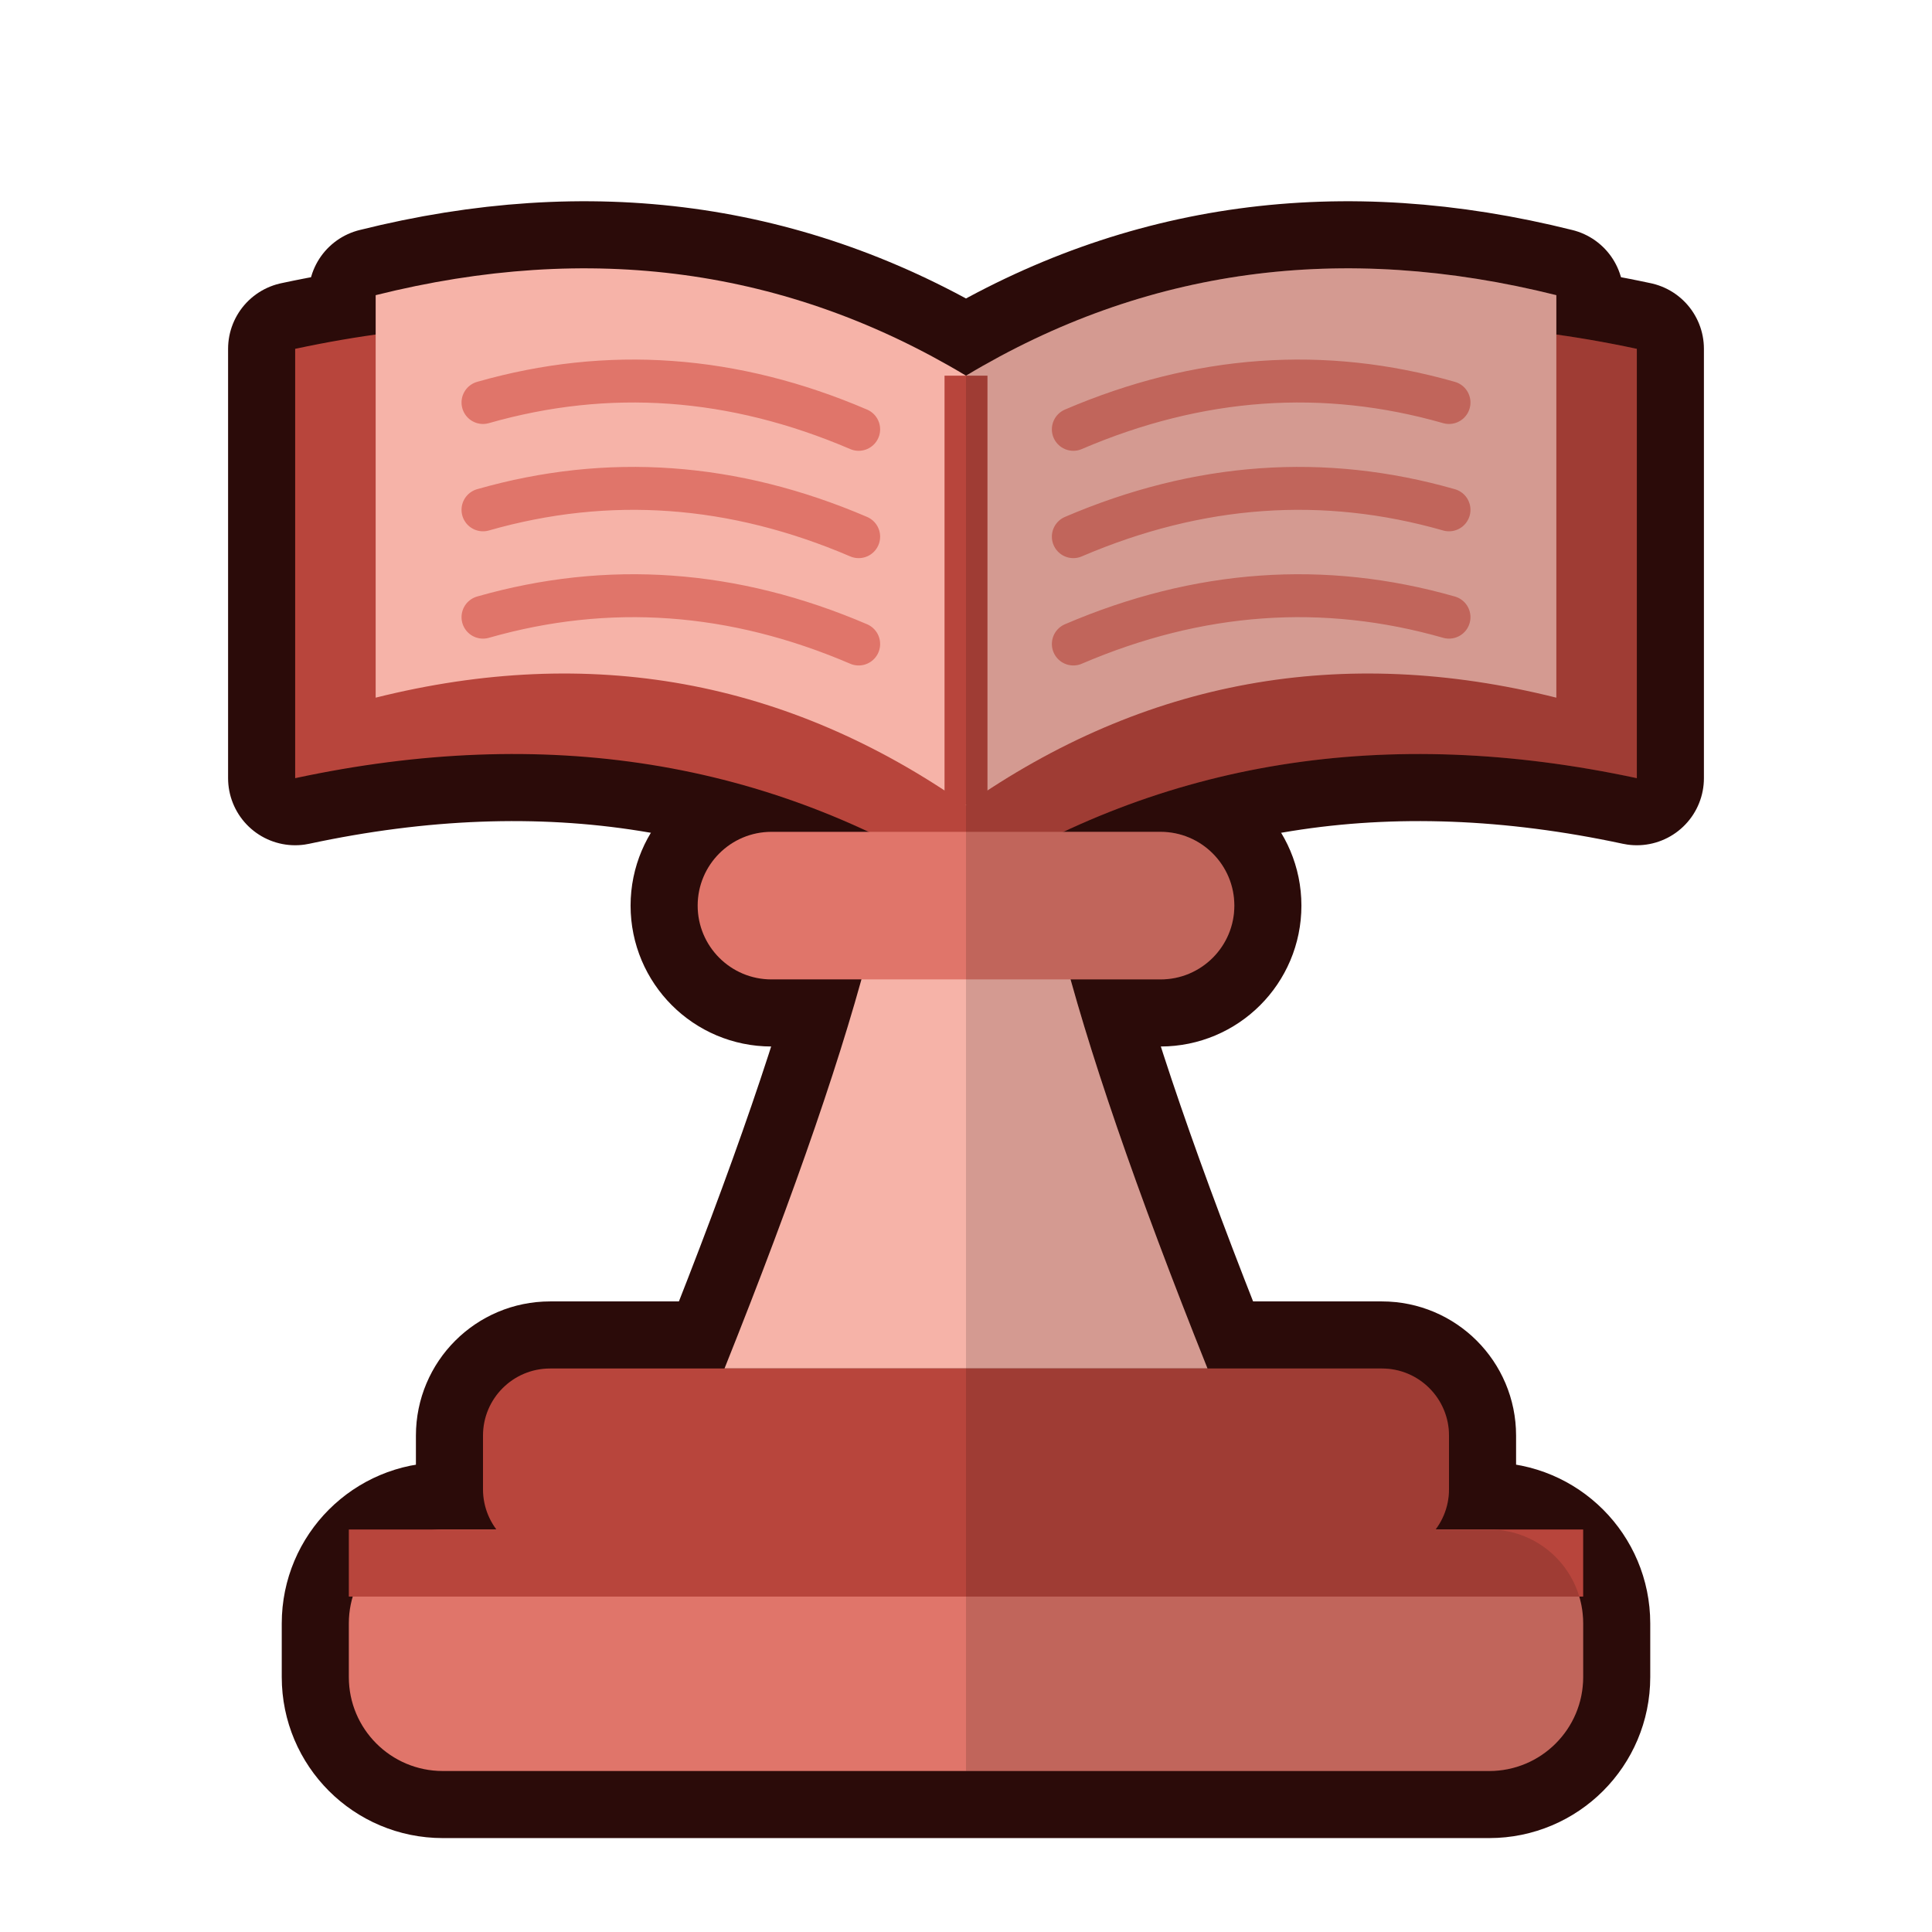
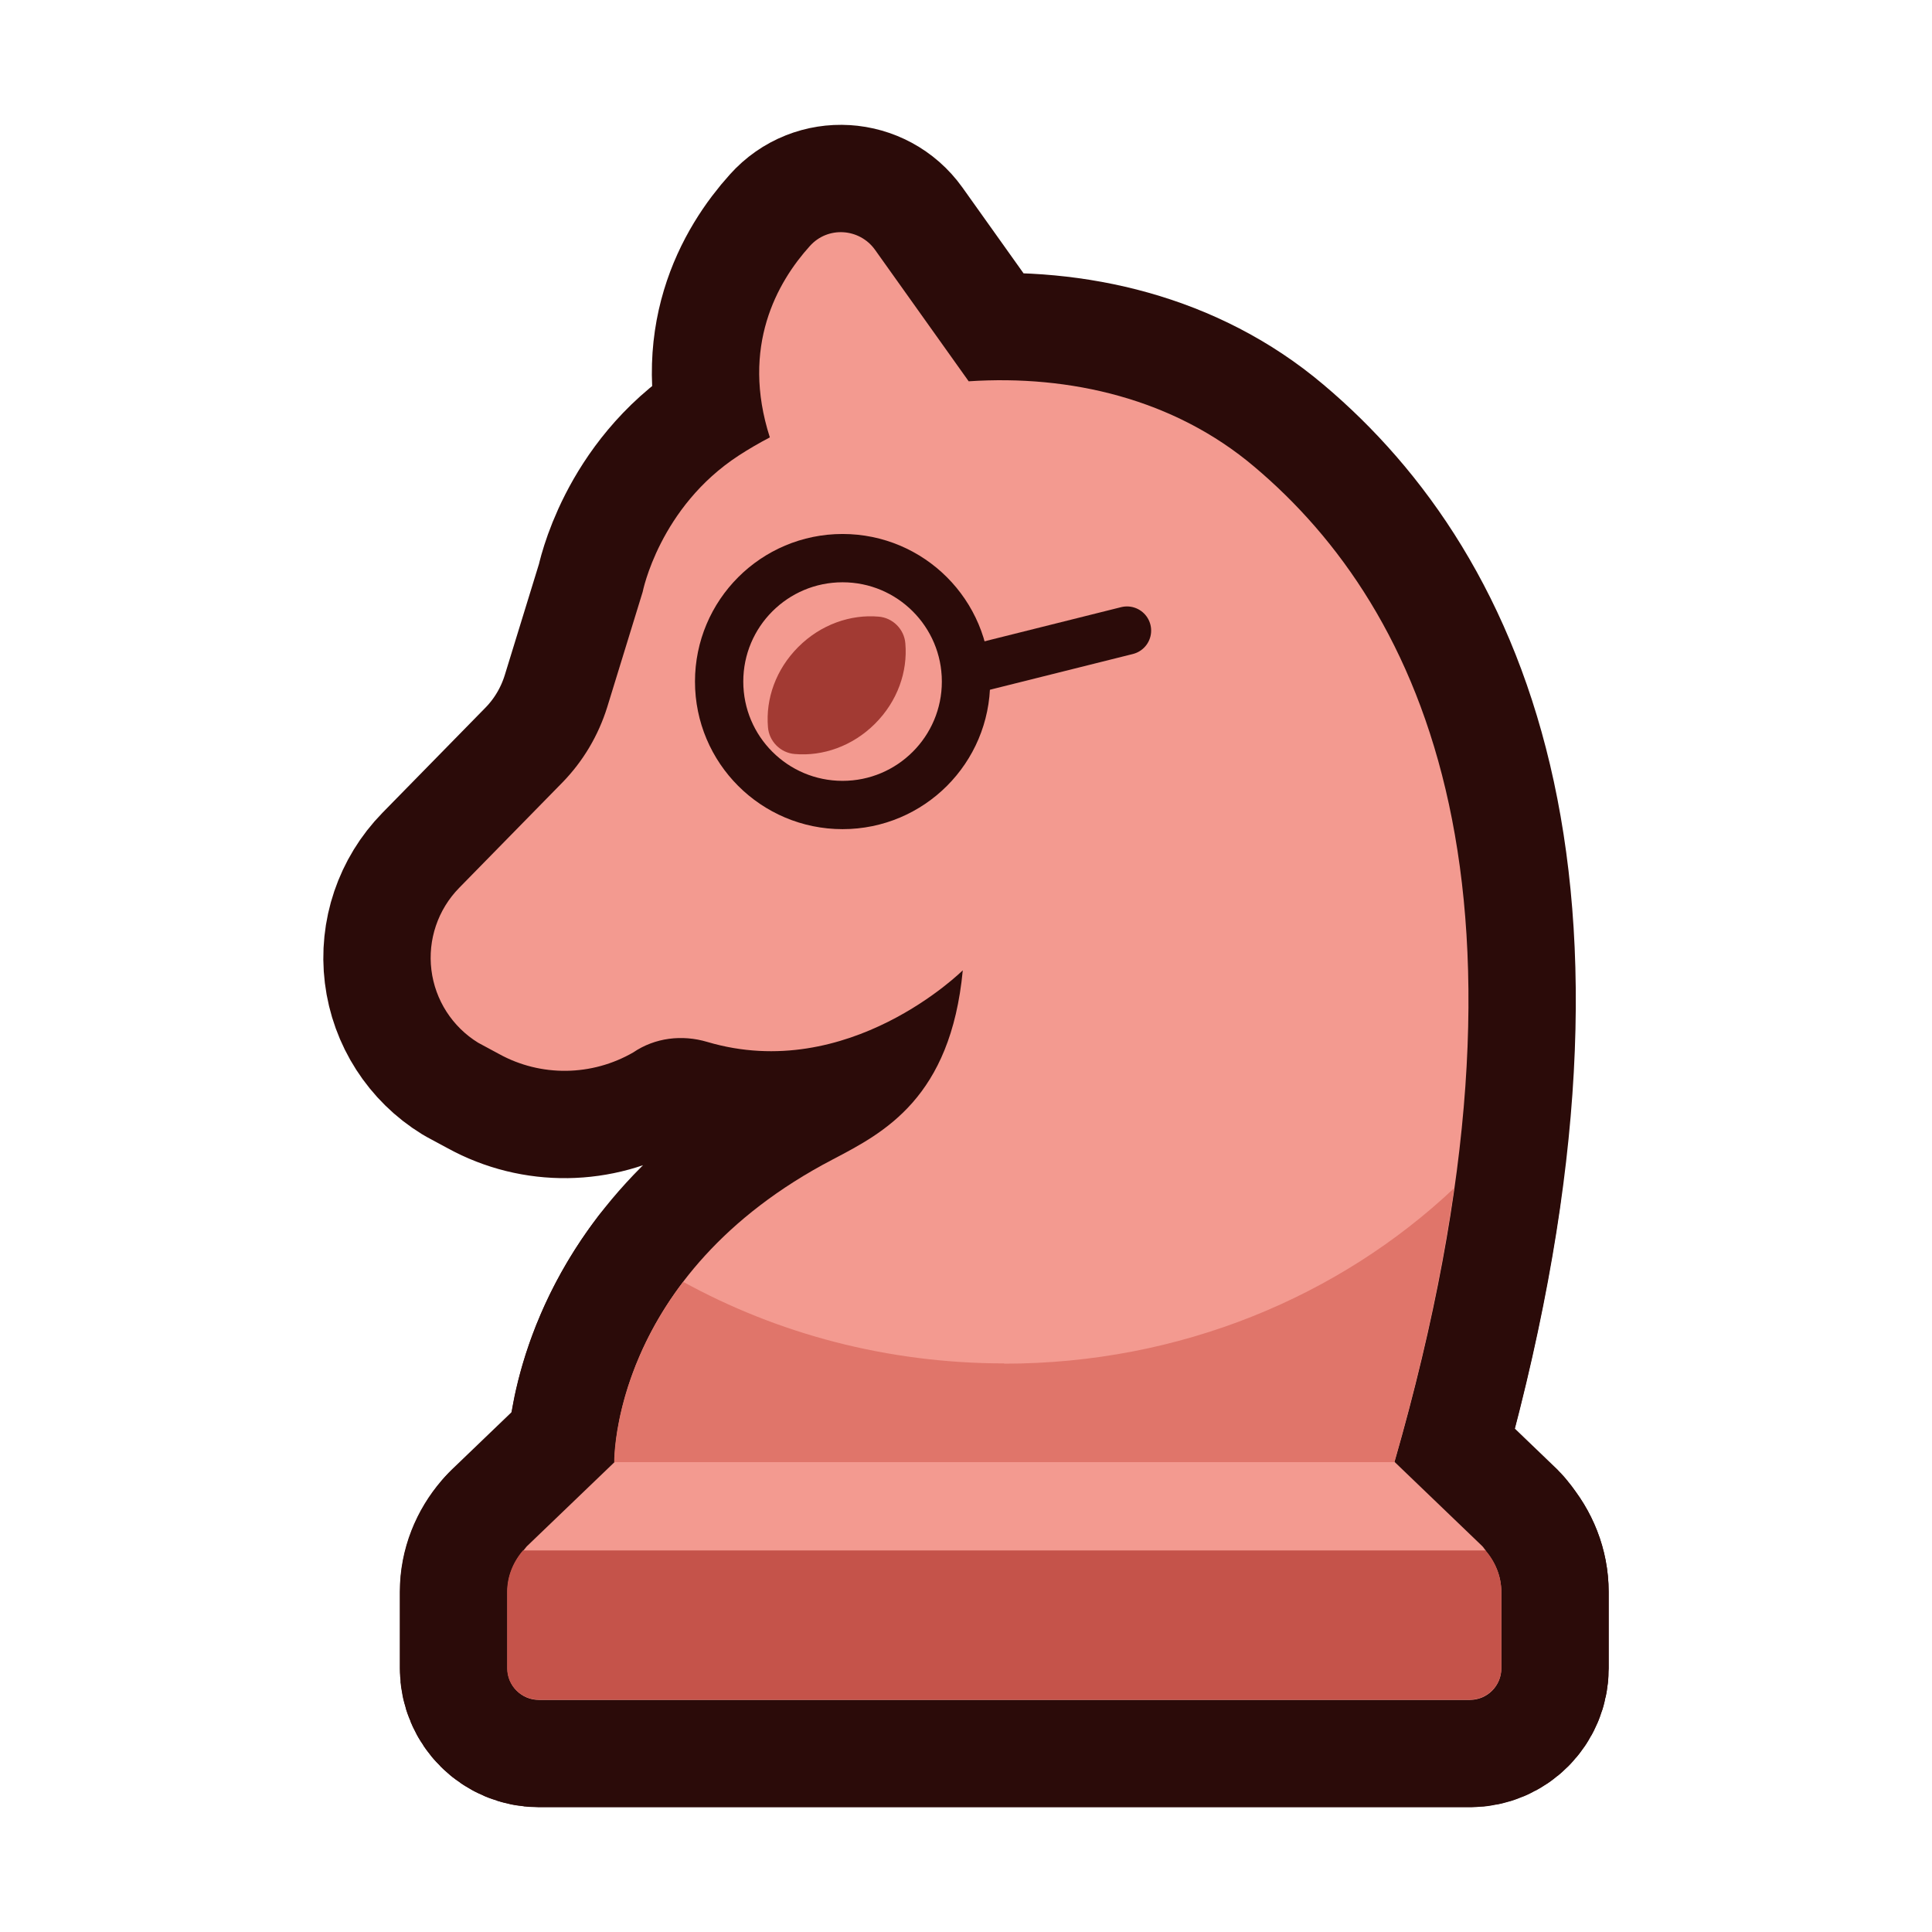
<svg xmlns="http://www.w3.org/2000/svg" style="color-scheme:light only" viewBox="0 0 72 72">
  <defs>
-     <g id="s">
-       <path d="M36 33 Q25 26 11 29 V13 Q25 10 36 17 Q47 10 61 13 V29 Q47 26 36 33 Z" fill="#b8453c" />
-       <path d="M36 30 Q26 23 14 26 V11 Q26 8 36 14 Q46 8 58 11 V26 Q46 23 36 30 Z" fill="#f6b3a8" />
-       <path d="M27 51 Q31 41 32.5 35 H39.5 Q41 41 45 51 Z" fill="#f6b3a8" />
-       <rect x="26" y="31" width="20" height="5.5" rx="2.75" fill="#e0756a" />
-       <rect x="13" y="57" width="46" height="9" rx="3.5" fill="#e0756a" />
-       <rect x="18" y="51" width="36" height="7" rx="2.5" fill="#b8453c" />
+     <g id="p">
+       <path d="M55.37 57.78c-.05-.05-.08-.11-.13-.16l-3.27-3.14c6.1-21.19 1.05-31.8-5.23-37.09-2.99-2.53-6.87-3.43-10.64-3.18l-3.49-4.9c-.58-.81-1.76-.89-2.43-.14-1.21 1.34-2.58 3.74-1.49 7.13-.4.21-.78.43-1.15.67-2.97 1.93-3.59 5.09-3.59 5.09l-1.32 4.29c-.33 1.06-.9 2.02-1.67 2.81l-3.85 3.93a3.72 3.72 0 0 0 .71 5.77l.78.42c1.56.86 3.46.83 5-.06.81-.55 1.82-.67 2.76-.39 5.27 1.56 9.52-2.67 9.52-2.67-.45 4.76-2.94 6.05-4.83 7.04-8.29 4.32-8.15 11.29-8.15 11.29l-3.27 3.14-.13.16c-.37.43-.59.97-.59 1.54v2.85c0 .65.53 1.17 1.17 1.17h34.7c.65 0 1.17-.53 1.17-1.17v-2.85c0-.57-.22-1.11-.59-1.54Z" style="fill:#f39a90" />
+       <path d="M33.74 23.98c-.04-.53-.47-.96-1-1-1.04-.09-2.15.29-2.99 1.13s-1.22 1.94-1.13 2.99c.04.53.47.96 1 1 1.04.09 2.15-.29 2.99-1.13s1.22-1.94 1.13-2.99" style="fill:#a23a33" />
+       <path d="M37.43 50.81c-4.37 0-8.46-1.11-11.97-3.04-2.63 3.45-2.57 6.72-2.57 6.72h29.07c1.07-3.72 1.79-7.12 2.23-10.21-4.27 4.03-10.2 6.54-16.77 6.54Z" style="fill:#e0756a" />
+       <path d="M18.9 62.17c0 .65.53 1.17 1.17 1.17h34.71c.65 0 1.17-.53 1.17-1.17v-2.85c0-.57-.22-1.11-.59-1.54H19.49c-.37.43-.59.97-.59 1.54z" style="fill:#c5534a" />
+       <circle cx="31.4" cy="25.4" r="4.6" fill="none" stroke="#2b0b09" stroke-width="1.8" />
+       <path d="M36 25 L42 23.5" stroke="#2b0b09" stroke-width="1.8" stroke-linecap="round" />
    </g>
-     <filter id="w">
-       <feFlood flood-color="#fff" />
-       <feComposite in2="SourceAlpha" operator="in" />
-     </filter>
-     <mask id="m">
-       <use href="#s" filter="url(#w)" />
-     </mask>
  </defs>
-   <use href="#s" stroke="#2b0b09" stroke-width="5" stroke-linejoin="round" />
-   <use href="#s" />
-   <g>
-     <rect x="13" y="57" width="46" height="2.5" fill="#b8453c" />
-     <path d="M36 14 V30" stroke="#b8453c" stroke-width="1.6" />
-     <path d="M18 15 Q25 13 32 16 M18 19 Q25 17 32 20 M18 23 Q25 21 32 24 M40 16 Q47 13 54 15 M40 20 Q47 17 54 19 M40 24 Q47 21 54 23" fill="none" stroke="#e0756a" stroke-width="1.6" stroke-linecap="round" />
-   </g>
-   <rect x="36" y="0" width="36" height="72" fill="#000" opacity="0.14" mask="url(#m)" />
+   <use href="#p" stroke="#2b0b09" stroke-width="8" stroke-linejoin="round" stroke-linecap="round" />
+   <use href="#p" />
</svg>
